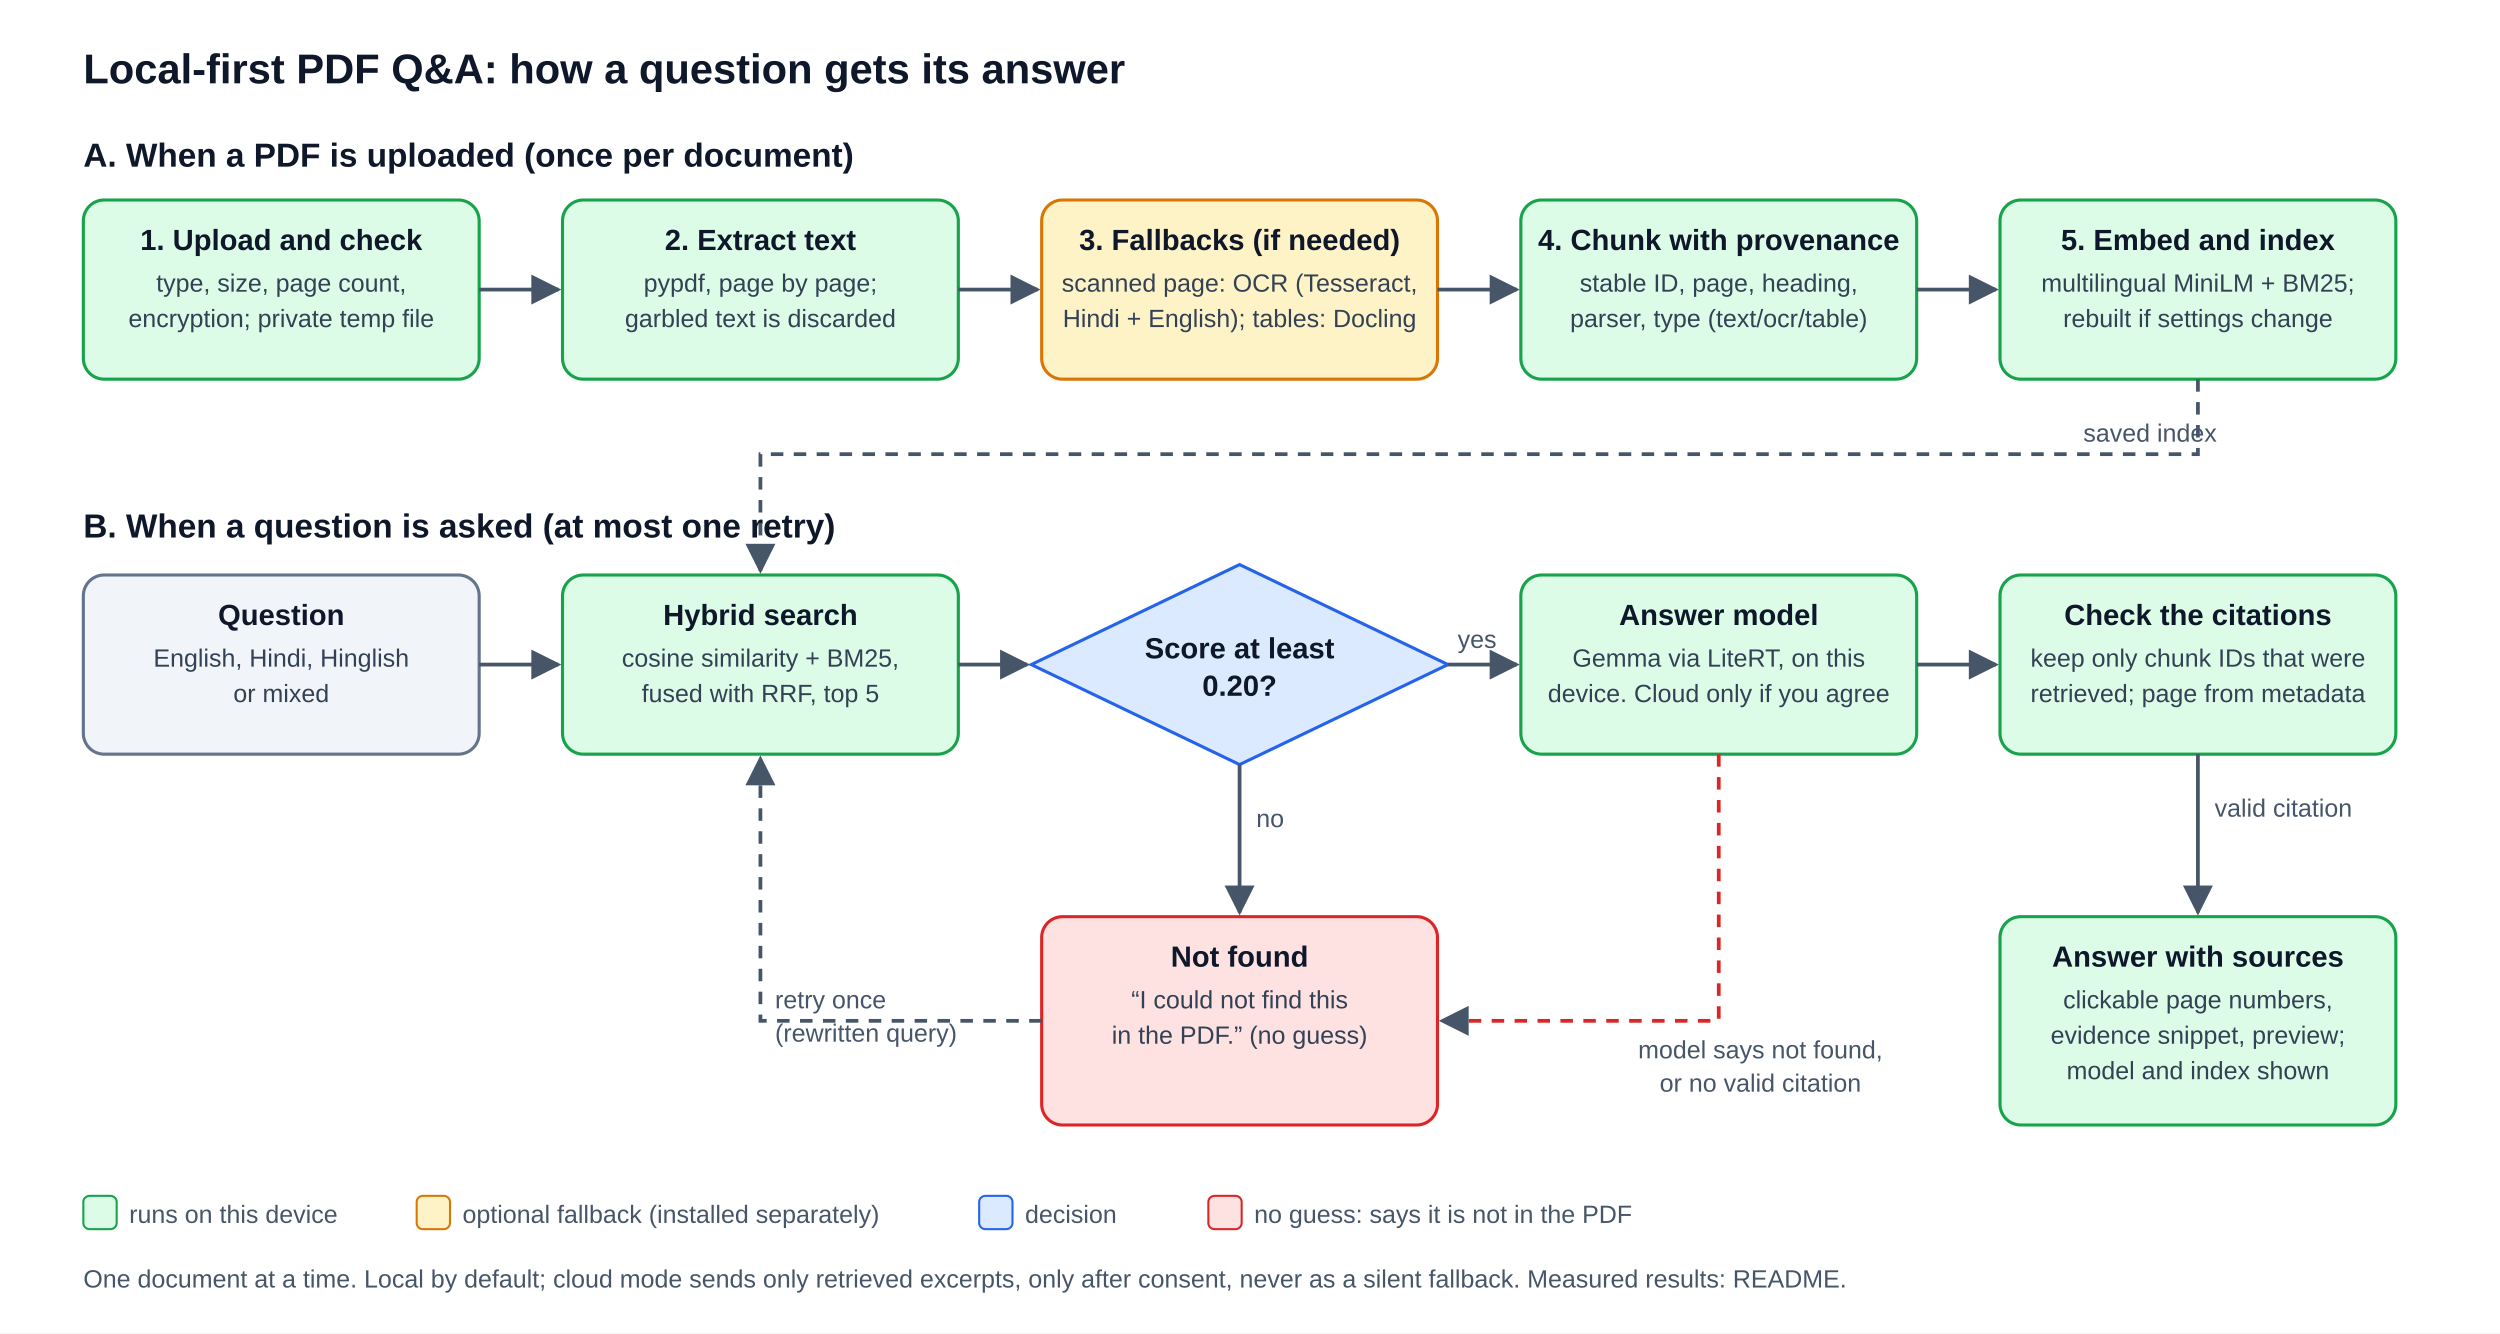
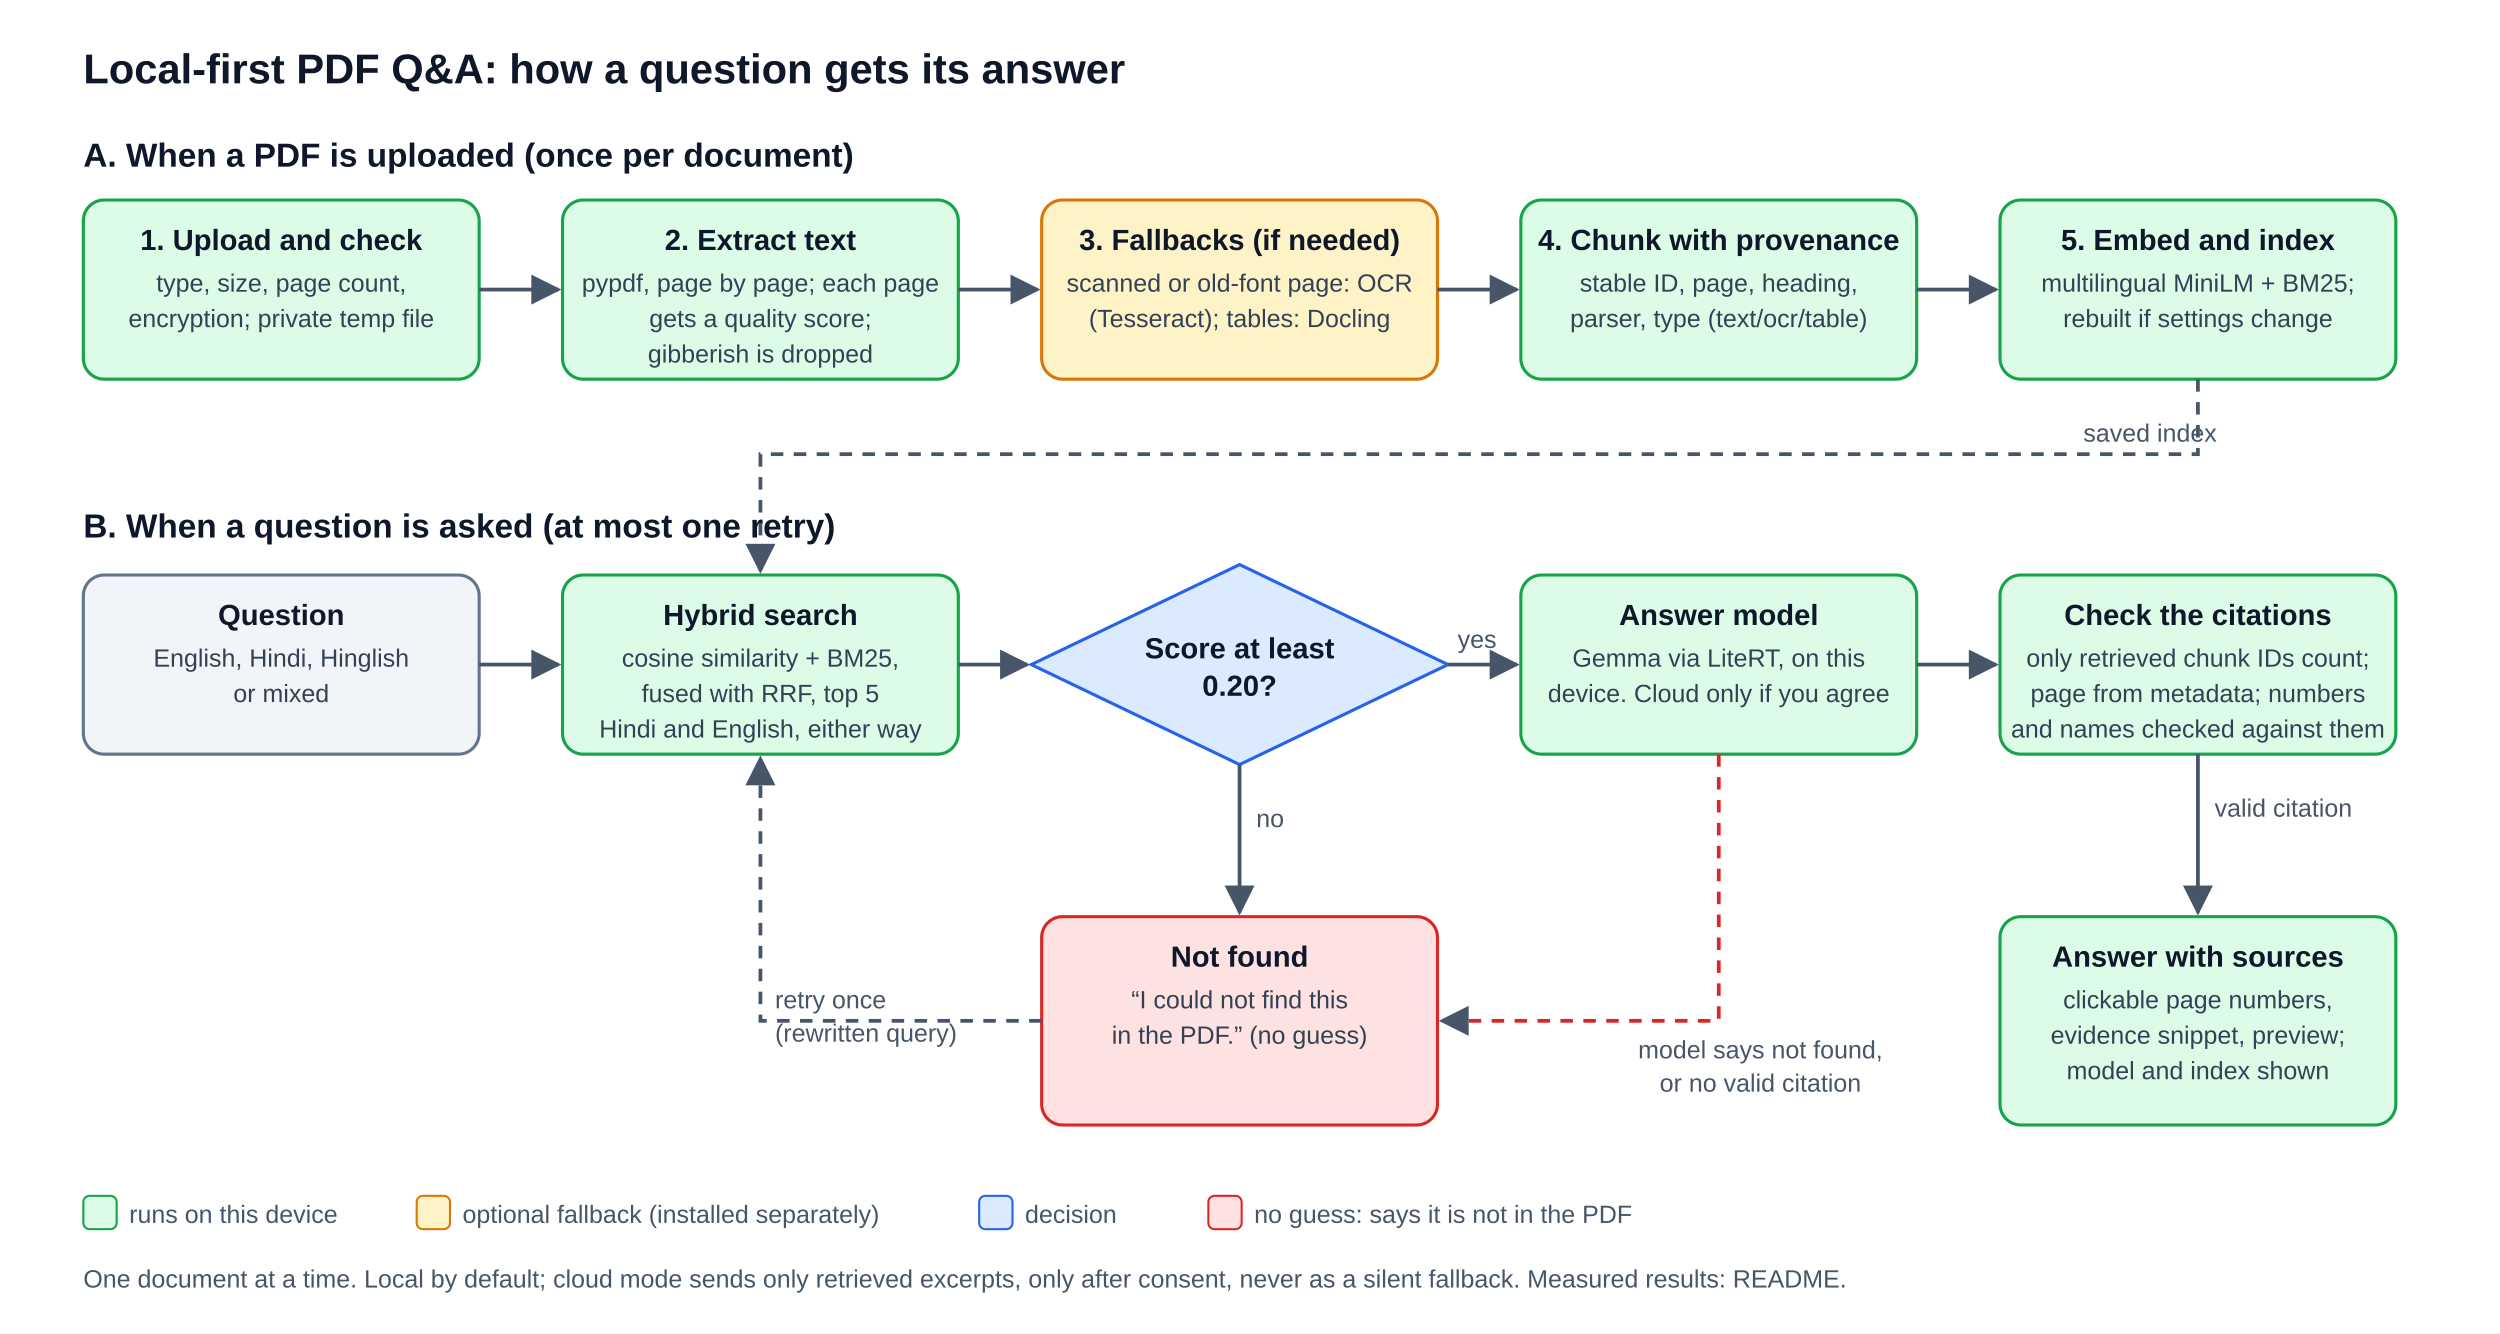
<svg xmlns="http://www.w3.org/2000/svg" viewBox="0 0 1200 640" width="1200" height="640" role="img" aria-labelledby="ttl desc">
  <style>.t{font:600 14px Segoe UI,Arial,sans-serif;fill:#0f172a}.s{font:12px Segoe UI,Arial,sans-serif;fill:#334155}.l{font:12px Segoe UI,Arial,sans-serif;fill:#475569}.h{font:700 16px Segoe UI,Arial,sans-serif;fill:#0f172a}.m{font:700 20px Segoe UI,Arial,sans-serif;fill:#0f172a}</style>
  <defs>
    <marker id="a" viewBox="0 0 10 10" refX="9" refY="5" markerWidth="8" markerHeight="8" orient="auto-start-reverse">
      <path d="M0 0L10 5L0 10z" fill="#475569" />
    </marker>
  </defs>
  <rect width="1200" height="640" fill="#ffffff" />
  <text x="40" y="40" class="m">Local-first PDF Q&amp;A: how a question gets its answer</text>
  <text x="40" y="80" class="h">A. When a PDF is uploaded (once per document)</text>
  <rect x="40" y="96" width="190" height="86" rx="10" fill="#dcfce7" stroke="#16a34a" stroke-width="1.5" />
  <text x="135.0" y="120" class="t" text-anchor="middle">1. Upload and check</text>
  <text x="135.0" y="140" class="s" text-anchor="middle">type, size, page count,</text>
  <text x="135.0" y="157" class="s" text-anchor="middle">encryption; private temp file</text>
  <rect x="270" y="96" width="190" height="86" rx="10" fill="#dcfce7" stroke="#16a34a" stroke-width="1.5" />
  <text x="365.0" y="120" class="t" text-anchor="middle">2. Extract text</text>
-   <text x="365.0" y="140" class="s" text-anchor="middle">pypdf, page by page;</text>
-   <text x="365.0" y="157" class="s" text-anchor="middle">garbled text is discarded</text>
+   <text x="365.0" y="140" class="s" text-anchor="middle">pypdf, page by page; each page</text>
+   <text x="365.0" y="157" class="s" text-anchor="middle">gets a quality score;</text>
+   <text x="365.0" y="174" class="s" text-anchor="middle">gibberish is dropped</text>
  <rect x="500" y="96" width="190" height="86" rx="10" fill="#fef3c7" stroke="#d97706" stroke-width="1.5" />
  <text x="595.0" y="120" class="t" text-anchor="middle">3. Fallbacks (if needed)</text>
-   <text x="595.0" y="140" class="s" text-anchor="middle">scanned page: OCR (Tesseract,</text>
-   <text x="595.0" y="157" class="s" text-anchor="middle">Hindi + English); tables: Docling</text>
+   <text x="595.0" y="140" class="s" text-anchor="middle">scanned or old-font page: OCR</text>
+   <text x="595.0" y="157" class="s" text-anchor="middle">(Tesseract); tables: Docling</text>
  <rect x="730" y="96" width="190" height="86" rx="10" fill="#dcfce7" stroke="#16a34a" stroke-width="1.5" />
  <text x="825.0" y="120" class="t" text-anchor="middle">4. Chunk with provenance</text>
  <text x="825.0" y="140" class="s" text-anchor="middle">stable ID, page, heading,</text>
  <text x="825.0" y="157" class="s" text-anchor="middle">parser, type (text/ocr/table)</text>
  <rect x="960" y="96" width="190" height="86" rx="10" fill="#dcfce7" stroke="#16a34a" stroke-width="1.5" />
  <text x="1055.0" y="120" class="t" text-anchor="middle">5. Embed and index</text>
  <text x="1055.0" y="140" class="s" text-anchor="middle">multilingual MiniLM + BM25;</text>
  <text x="1055.0" y="157" class="s" text-anchor="middle">rebuilt if settings change</text>
  <path d="M230 139.0 H268" fill="none" stroke="#475569" stroke-width="1.8" marker-end="url(#a)" />
  <path d="M460 139.0 H498" fill="none" stroke="#475569" stroke-width="1.8" marker-end="url(#a)" />
  <path d="M690 139.0 H728" fill="none" stroke="#475569" stroke-width="1.8" marker-end="url(#a)" />
  <path d="M920 139.0 H958" fill="none" stroke="#475569" stroke-width="1.8" marker-end="url(#a)" />
  <text x="40" y="258" class="h">B. When a question is asked (at most one retry)</text>
  <rect x="40" y="276" width="190" height="86" rx="10" fill="#f1f5f9" stroke="#64748b" stroke-width="1.5" />
  <text x="135.0" y="300" class="t" text-anchor="middle">Question</text>
  <text x="135.0" y="320" class="s" text-anchor="middle">English, Hindi, Hinglish</text>
  <text x="135.0" y="337" class="s" text-anchor="middle">or mixed</text>
  <rect x="270" y="276" width="190" height="86" rx="10" fill="#dcfce7" stroke="#16a34a" stroke-width="1.5" />
  <text x="365.0" y="300" class="t" text-anchor="middle">Hybrid search</text>
  <text x="365.0" y="320" class="s" text-anchor="middle">cosine similarity + BM25,</text>
  <text x="365.0" y="337" class="s" text-anchor="middle">fused with RRF, top 5</text>
+   <text x="365.0" y="354" class="s" text-anchor="middle">Hindi and English, either way</text>
  <polygon points="495,319.0 595,271.0 695,319.0 595,367.0" fill="#dbeafe" stroke="#2563eb" stroke-width="1.5" />
  <text x="595" y="316.0" class="t" text-anchor="middle">Score at least</text>
  <text x="595" y="334.0" class="t" text-anchor="middle">0.20?</text>
  <rect x="730" y="276" width="190" height="86" rx="10" fill="#dcfce7" stroke="#16a34a" stroke-width="1.5" />
  <text x="825.0" y="300" class="t" text-anchor="middle">Answer model</text>
  <text x="825.0" y="320" class="s" text-anchor="middle">Gemma via LiteRT, on this</text>
  <text x="825.0" y="337" class="s" text-anchor="middle">device. Cloud only if you agree</text>
  <rect x="960" y="276" width="190" height="86" rx="10" fill="#dcfce7" stroke="#16a34a" stroke-width="1.5" />
  <text x="1055.0" y="300" class="t" text-anchor="middle">Check the citations</text>
-   <text x="1055.0" y="320" class="s" text-anchor="middle">keep only chunk IDs that were</text>
-   <text x="1055.0" y="337" class="s" text-anchor="middle">retrieved; page from metadata</text>
+   <text x="1055.0" y="320" class="s" text-anchor="middle">only retrieved chunk IDs count;</text>
+   <text x="1055.0" y="337" class="s" text-anchor="middle">page from metadata; numbers</text>
+   <text x="1055.0" y="354" class="s" text-anchor="middle">and names checked against them</text>
  <path d="M230 319.0 H268" fill="none" stroke="#475569" stroke-width="1.8" marker-end="url(#a)" />
  <path d="M460 319.0 H493" fill="none" stroke="#475569" stroke-width="1.8" marker-end="url(#a)" />
  <path d="M695 319.0 H728" fill="none" stroke="#475569" stroke-width="1.8" marker-end="url(#a)" />
  <text x="709" y="311.0" class="l" text-anchor="middle">yes</text>
  <path d="M920 319.0 H958" fill="none" stroke="#475569" stroke-width="1.8" marker-end="url(#a)" />
  <path d="M1055.0 182 V218 H365 V274" fill="none" stroke="#475569" stroke-width="1.8" stroke-dasharray="6 5" marker-end="url(#a)" />
  <text x="1000" y="212" class="l" text-anchor="start">saved index</text>
  <rect x="960" y="440" width="190" height="100" rx="10" fill="#dcfce7" stroke="#16a34a" stroke-width="1.5" />
  <text x="1055.0" y="464" class="t" text-anchor="middle">Answer with sources</text>
  <text x="1055.0" y="484" class="s" text-anchor="middle">clickable page numbers,</text>
  <text x="1055.0" y="501" class="s" text-anchor="middle">evidence snippet, preview;</text>
  <text x="1055.0" y="518" class="s" text-anchor="middle">model and index shown</text>
  <rect x="500" y="440" width="190" height="100" rx="10" fill="#fee2e2" stroke="#dc2626" stroke-width="1.5" />
  <text x="595.0" y="464" class="t" text-anchor="middle">Not found</text>
  <text x="595.0" y="484" class="s" text-anchor="middle">“I could not find this</text>
  <text x="595.0" y="501" class="s" text-anchor="middle">in the PDF.” (no guess)</text>
  <path d="M1055.0 362 V438" fill="none" stroke="#475569" stroke-width="1.8" marker-end="url(#a)" />
  <text x="1063.0" y="392" class="l" text-anchor="start">valid citation</text>
  <path d="M595 367.0 V438" fill="none" stroke="#475569" stroke-width="1.8" marker-end="url(#a)" />
  <text x="603" y="397.0" class="l" text-anchor="start">no</text>
  <path d="M500 490 H365 V364" fill="none" stroke="#475569" stroke-width="1.8" stroke-dasharray="6 5" marker-end="url(#a)" />
  <text x="372" y="484" class="l" text-anchor="start">retry once</text>
  <text x="372" y="500" class="l" text-anchor="start">(rewritten query)</text>
  <path d="M825.0 362 V490 H692" fill="none" stroke="#dc2626" stroke-width="1.8" stroke-dasharray="6 5" marker-end="url(#a)" />
  <text x="845" y="508" class="l" text-anchor="middle">model says not found,</text>
  <text x="845" y="524" class="l" text-anchor="middle">or no valid citation</text>
  <rect x="40" y="574" width="16" height="16" rx="3" fill="#dcfce7" stroke="#16a34a" />
  <text x="62" y="587" class="l">runs on this device</text>
  <rect x="200" y="574" width="16" height="16" rx="3" fill="#fef3c7" stroke="#d97706" />
  <text x="222" y="587" class="l">optional fallback (installed separately)</text>
  <rect x="470" y="574" width="16" height="16" rx="3" fill="#dbeafe" stroke="#2563eb" />
  <text x="492" y="587" class="l">decision</text>
  <rect x="580" y="574" width="16" height="16" rx="3" fill="#fee2e2" stroke="#dc2626" />
  <text x="602" y="587" class="l">no guess: says it is not in the PDF</text>
  <text x="40" y="618" class="l">One document at a time. Local by default; cloud mode sends only retrieved excerpts, only after consent, never as a silent fallback. Measured results: README.</text>
</svg>
